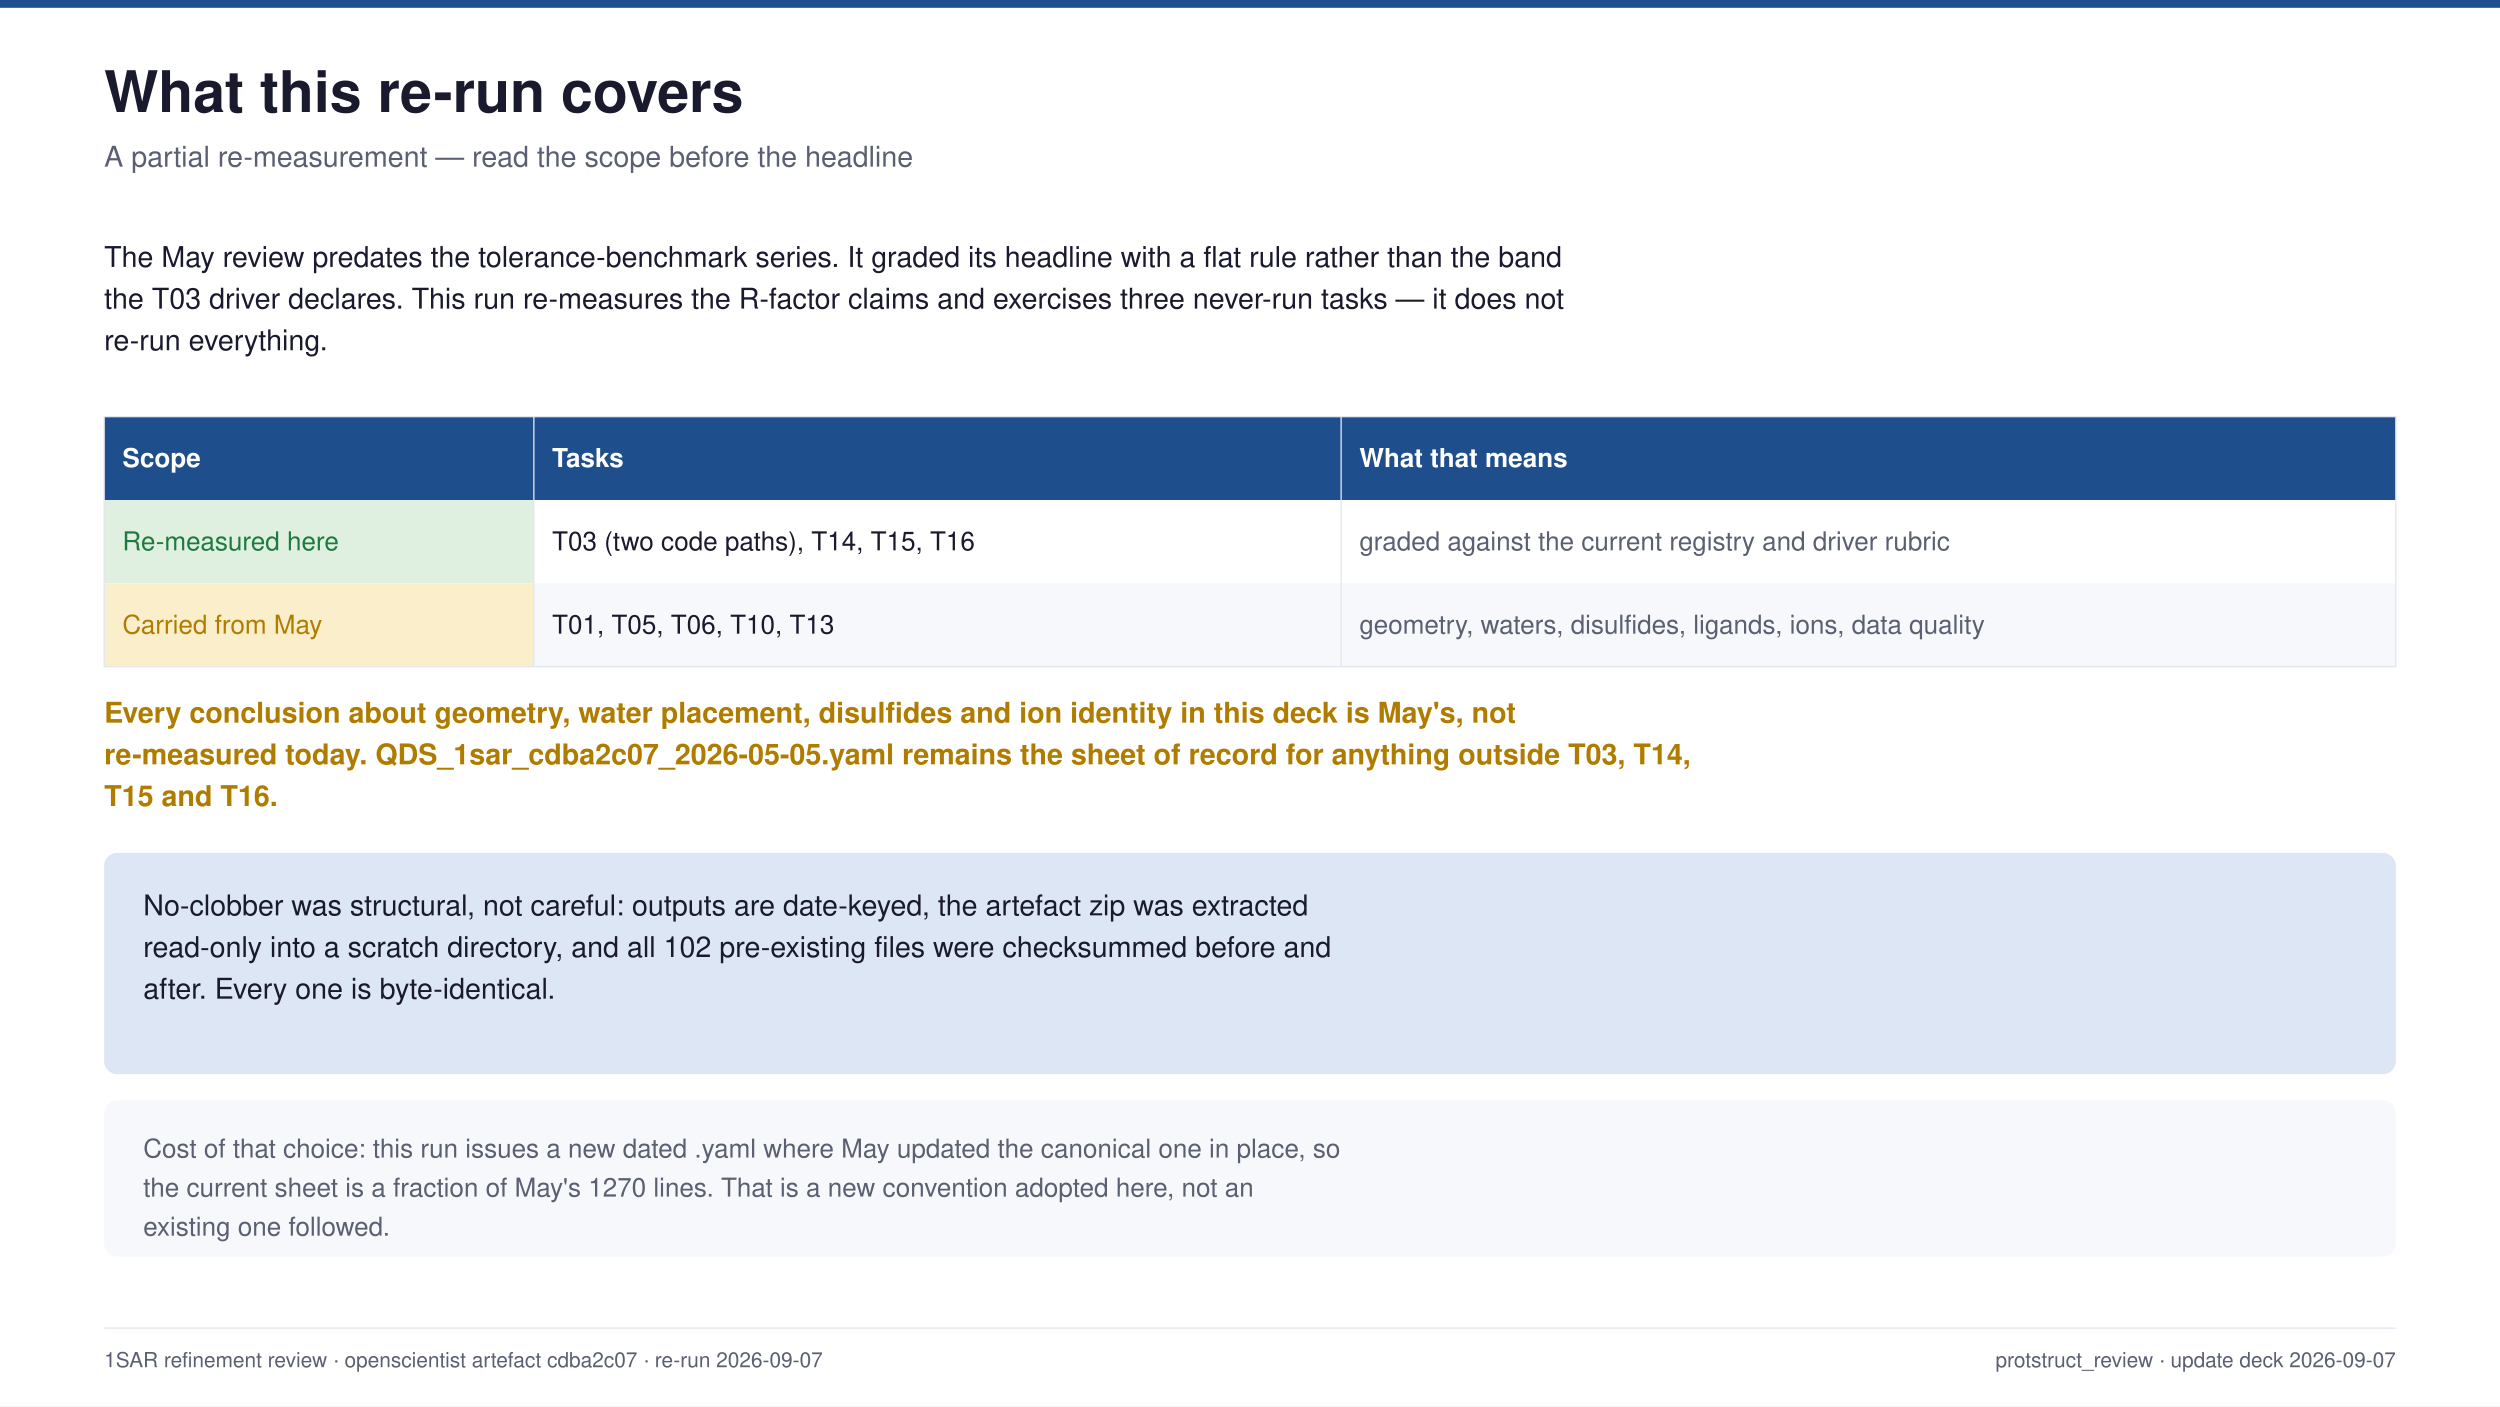
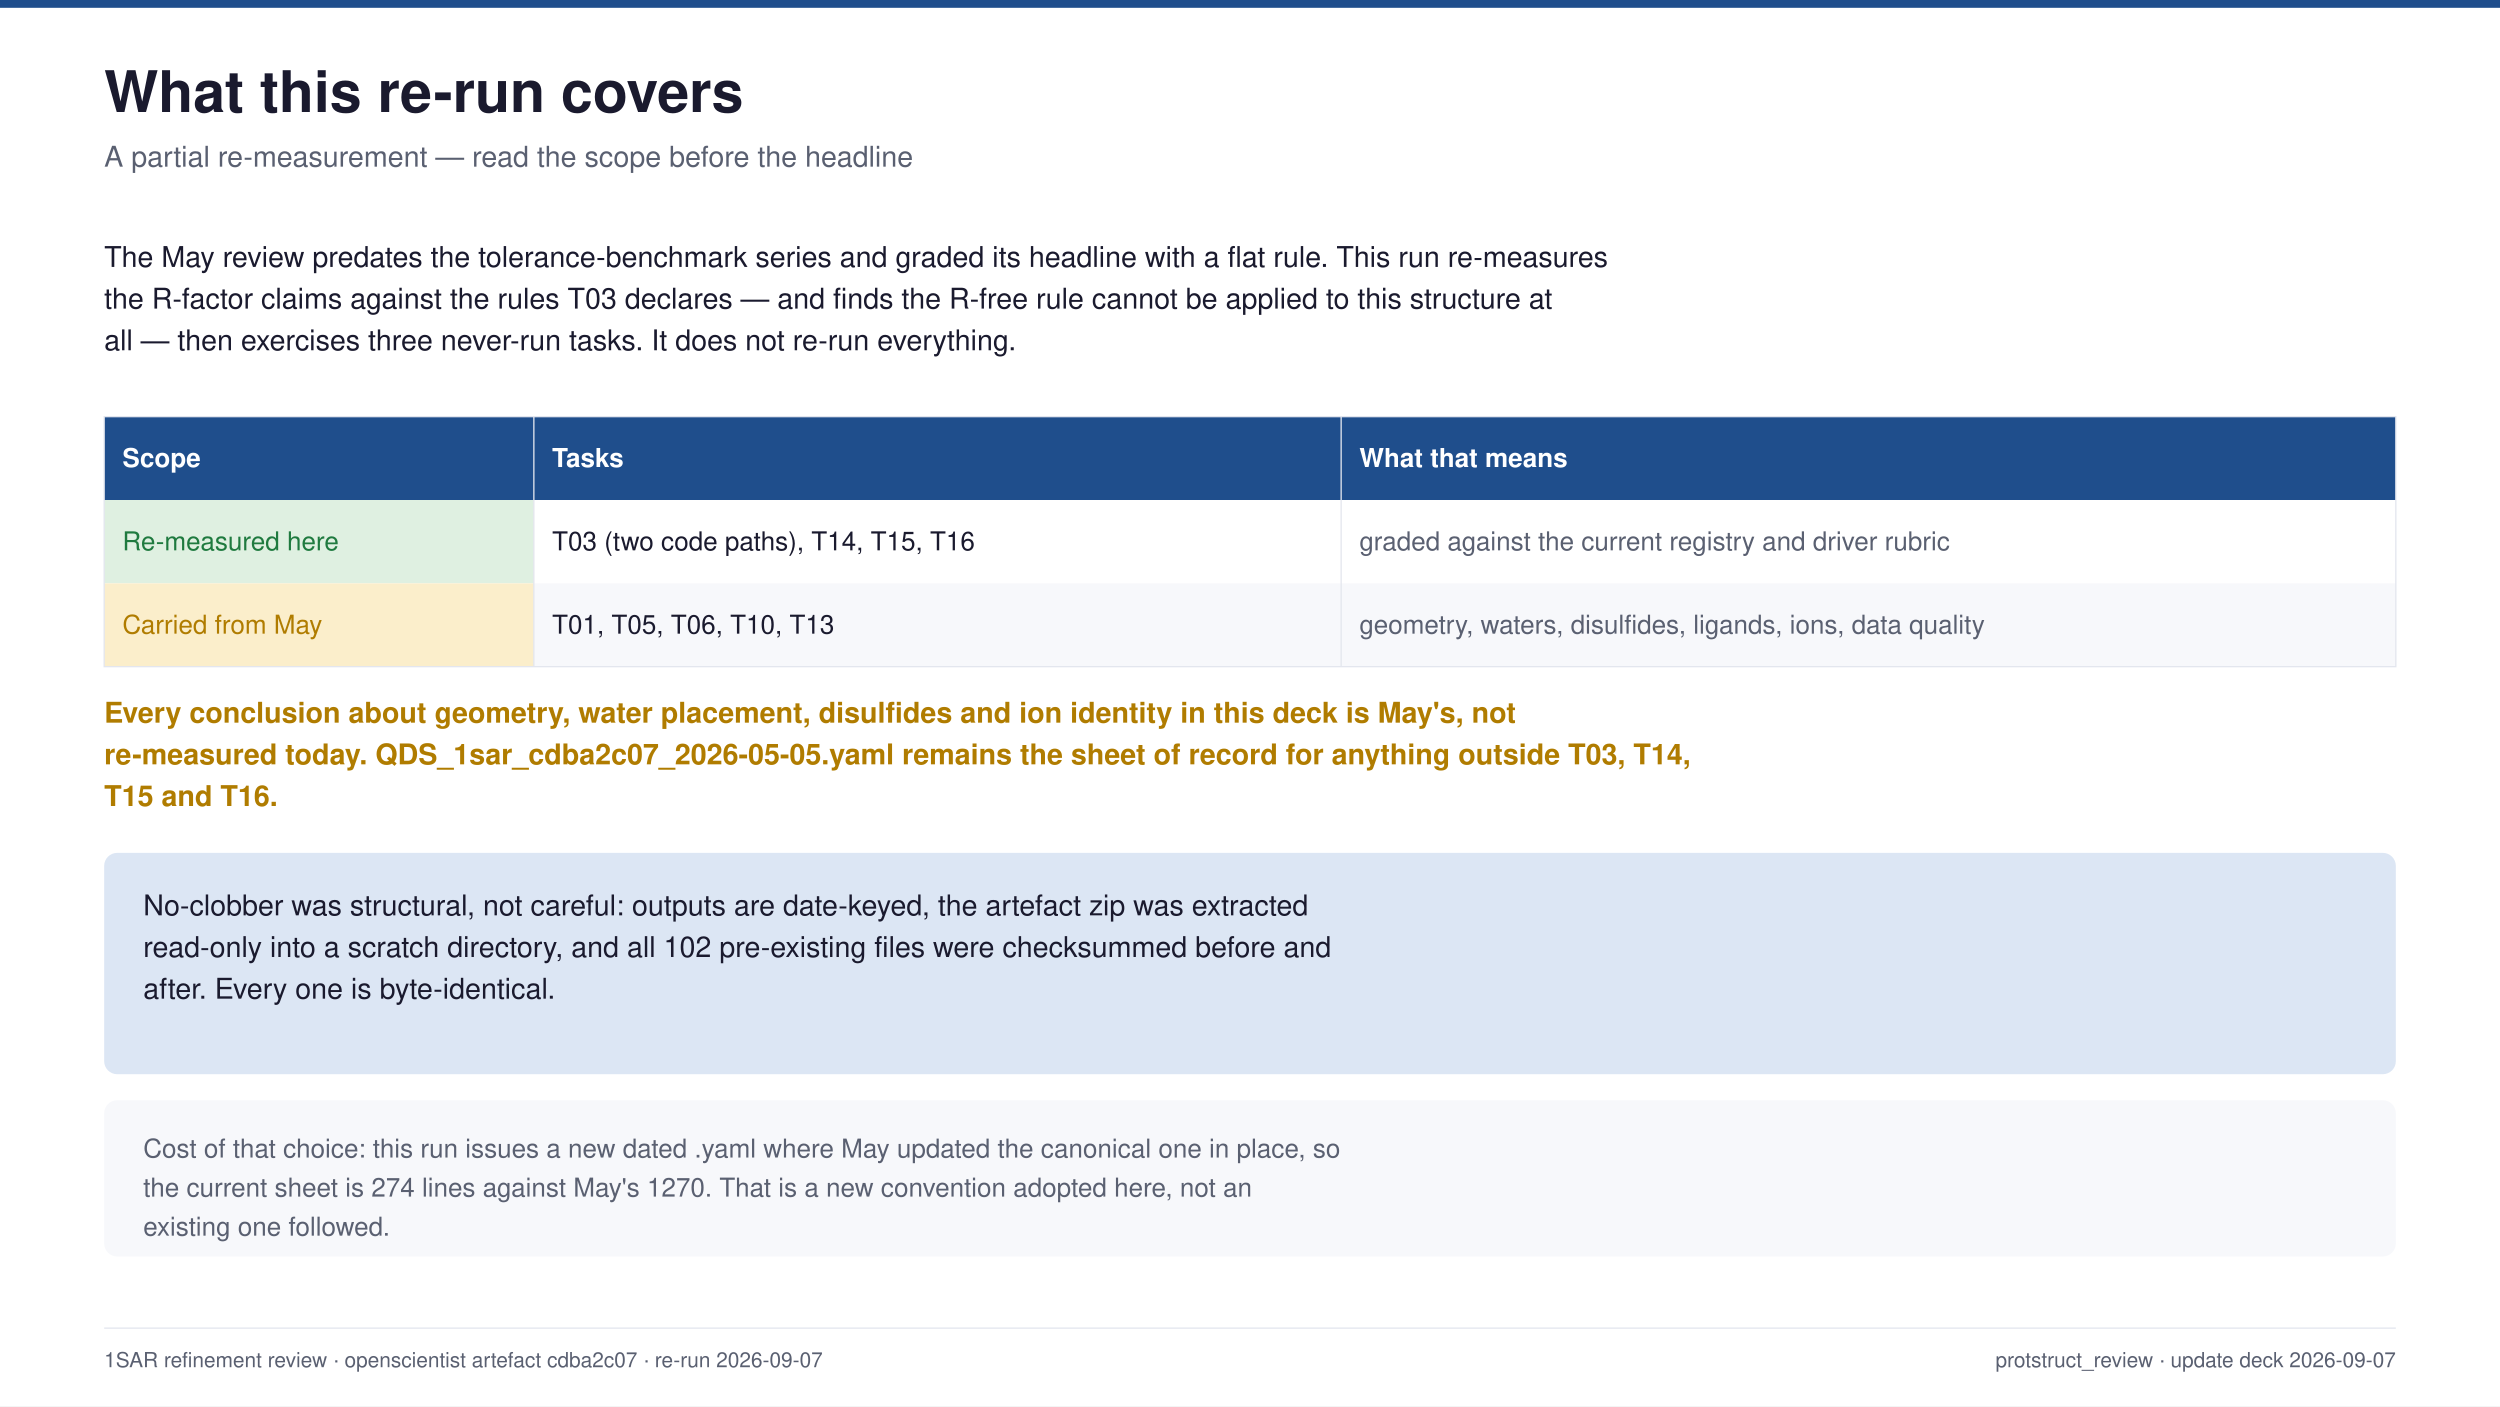
<svg xmlns="http://www.w3.org/2000/svg" width="1920" height="1080" viewBox="0 0 1920 1080" font-family="Helvetica, Arial, sans-serif">
  <rect width="100%" height="100%" fill="#ffffff" />
  <rect x="0" y="0" width="1920" height="6" fill="#1f4e8c" />
  <text x="80" y="86" font-size="44" font-weight="700" fill="#1a1a2e">What this re-run covers</text>
  <text x="80" y="128" font-size="22" font-weight="400" fill="#5a6071">A partial re-measurement — read the scope before the headline</text>
  <line x1="80" y1="1020" x2="1840" y2="1020" stroke="#e3e6ee" stroke-width="1" />
  <text x="80" y="1050" font-size="16" fill="#5a6071">1SAR refinement review · openscientist artefact cdba2c07 · re-run 2026-09-07</text>
  <text x="1840" y="1050" font-size="16" fill="#5a6071" text-anchor="end">protstruct_review · update deck 2026-09-07</text>
-   <text x="80" y="205" font-size="22" font-weight="400" fill="#1a1a2e">The May review predates the tolerance-benchmark series. It graded its headline with a flat rule rather than the band</text>
-   <text x="80" y="237" font-size="22" font-weight="400" fill="#1a1a2e">the T03 driver declares. This run re-measures the R-factor claims and exercises three never-run tasks — it does not</text>
-   <text x="80" y="269" font-size="22" font-weight="400" fill="#1a1a2e">re-run everything.</text>
+   <text x="80" y="205" font-size="22" font-weight="400" fill="#1a1a2e">The May review predates the tolerance-benchmark series and graded its headline with a flat rule. This run re-measures</text>
+   <text x="80" y="237" font-size="22" font-weight="400" fill="#1a1a2e">the R-factor claims against the rules T03 declares — and finds the R-free rule cannot be applied to this structure at</text>
+   <text x="80" y="269" font-size="22" font-weight="400" fill="#1a1a2e">all — then exercises three never-run tasks. It does not re-run everything.</text>
  <rect x="80" y="320" width="1760" height="64" fill="#1f4e8c" />
  <text x="94" y="358.667" font-size="20" font-weight="700" fill="#ffffff" text-anchor="start">Scope</text>
  <text x="424" y="358.667" font-size="20" font-weight="700" fill="#ffffff" text-anchor="start">Tasks</text>
  <text x="1044" y="358.667" font-size="20" font-weight="700" fill="#ffffff" text-anchor="start">What that means</text>
  <rect x="80" y="384" width="1760" height="64" fill="#ffffff" />
  <rect x="80" y="384" width="330" height="64" fill="#dff0e1" />
  <text x="94" y="422.667" font-size="20" fill="#1f7a3f" text-anchor="start">Re-measured here</text>
  <text x="424" y="422.667" font-size="20" fill="#1a1a2e" text-anchor="start">T03 (two code paths), T14, T15, T16</text>
  <text x="1044" y="422.667" font-size="20" fill="#5a6071" text-anchor="start">graded against the current registry and driver rubric</text>
  <rect x="80" y="448" width="1760" height="64" fill="#f7f8fb" />
  <rect x="80" y="448" width="330" height="64" fill="#fbeecb" />
  <text x="94" y="486.667" font-size="20" fill="#b07c00" text-anchor="start">Carried from May</text>
  <text x="424" y="486.667" font-size="20" fill="#1a1a2e" text-anchor="start">T01, T05, T06, T10, T13</text>
  <text x="1044" y="486.667" font-size="20" fill="#5a6071" text-anchor="start">geometry, waters, disulfides, ligands, ions, data quality</text>
  <rect x="80" y="320" width="1760" height="192" fill="none" stroke="#e3e6ee" stroke-width="1" />
  <line x1="410" y1="320" x2="410" y2="512" stroke="#e3e6ee" stroke-width="1" />
  <line x1="1030" y1="320" x2="1030" y2="512" stroke="#e3e6ee" stroke-width="1" />
  <text x="80" y="555" font-size="22" font-weight="700" fill="#b07c00">Every conclusion about geometry, water placement, disulfides and ion identity in this deck is May's, not</text>
  <text x="80" y="587" font-size="22" font-weight="700" fill="#b07c00">re-measured today. QDS_1sar_cdba2c07_2026-05-05.yaml remains the sheet of record for anything outside T03, T14,</text>
  <text x="80" y="619" font-size="22" font-weight="700" fill="#b07c00">T15 and T16.</text>
  <rect x="80" y="655" width="1760" height="170" rx="10" ry="10" fill="#dce6f4" />
  <text x="110" y="703" font-size="22" font-weight="400" fill="#1a1a2e">No-clobber was structural, not careful: outputs are date-keyed, the artefact zip was extracted</text>
  <text x="110" y="735" font-size="22" font-weight="400" fill="#1a1a2e">read-only into a scratch directory, and all 102 pre-existing files were checksummed before and</text>
  <text x="110" y="767" font-size="22" font-weight="400" fill="#1a1a2e">after. Every one is byte-identical.</text>
  <rect x="80" y="845" width="1760" height="120" rx="10" ry="10" fill="#f7f8fb" />
  <text x="110" y="889" font-size="20" font-weight="400" fill="#5a6071">Cost of that choice: this run issues a new dated .yaml where May updated the canonical one in place, so</text>
-   <text x="110" y="919" font-size="20" font-weight="400" fill="#5a6071">the current sheet is a fraction of May's 1270 lines. That is a new convention adopted here, not an</text>
+   <text x="110" y="919" font-size="20" font-weight="400" fill="#5a6071">the current sheet is 274 lines against May's 1270. That is a new convention adopted here, not an</text>
  <text x="110" y="949" font-size="20" font-weight="400" fill="#5a6071">existing one followed.</text>
</svg>
